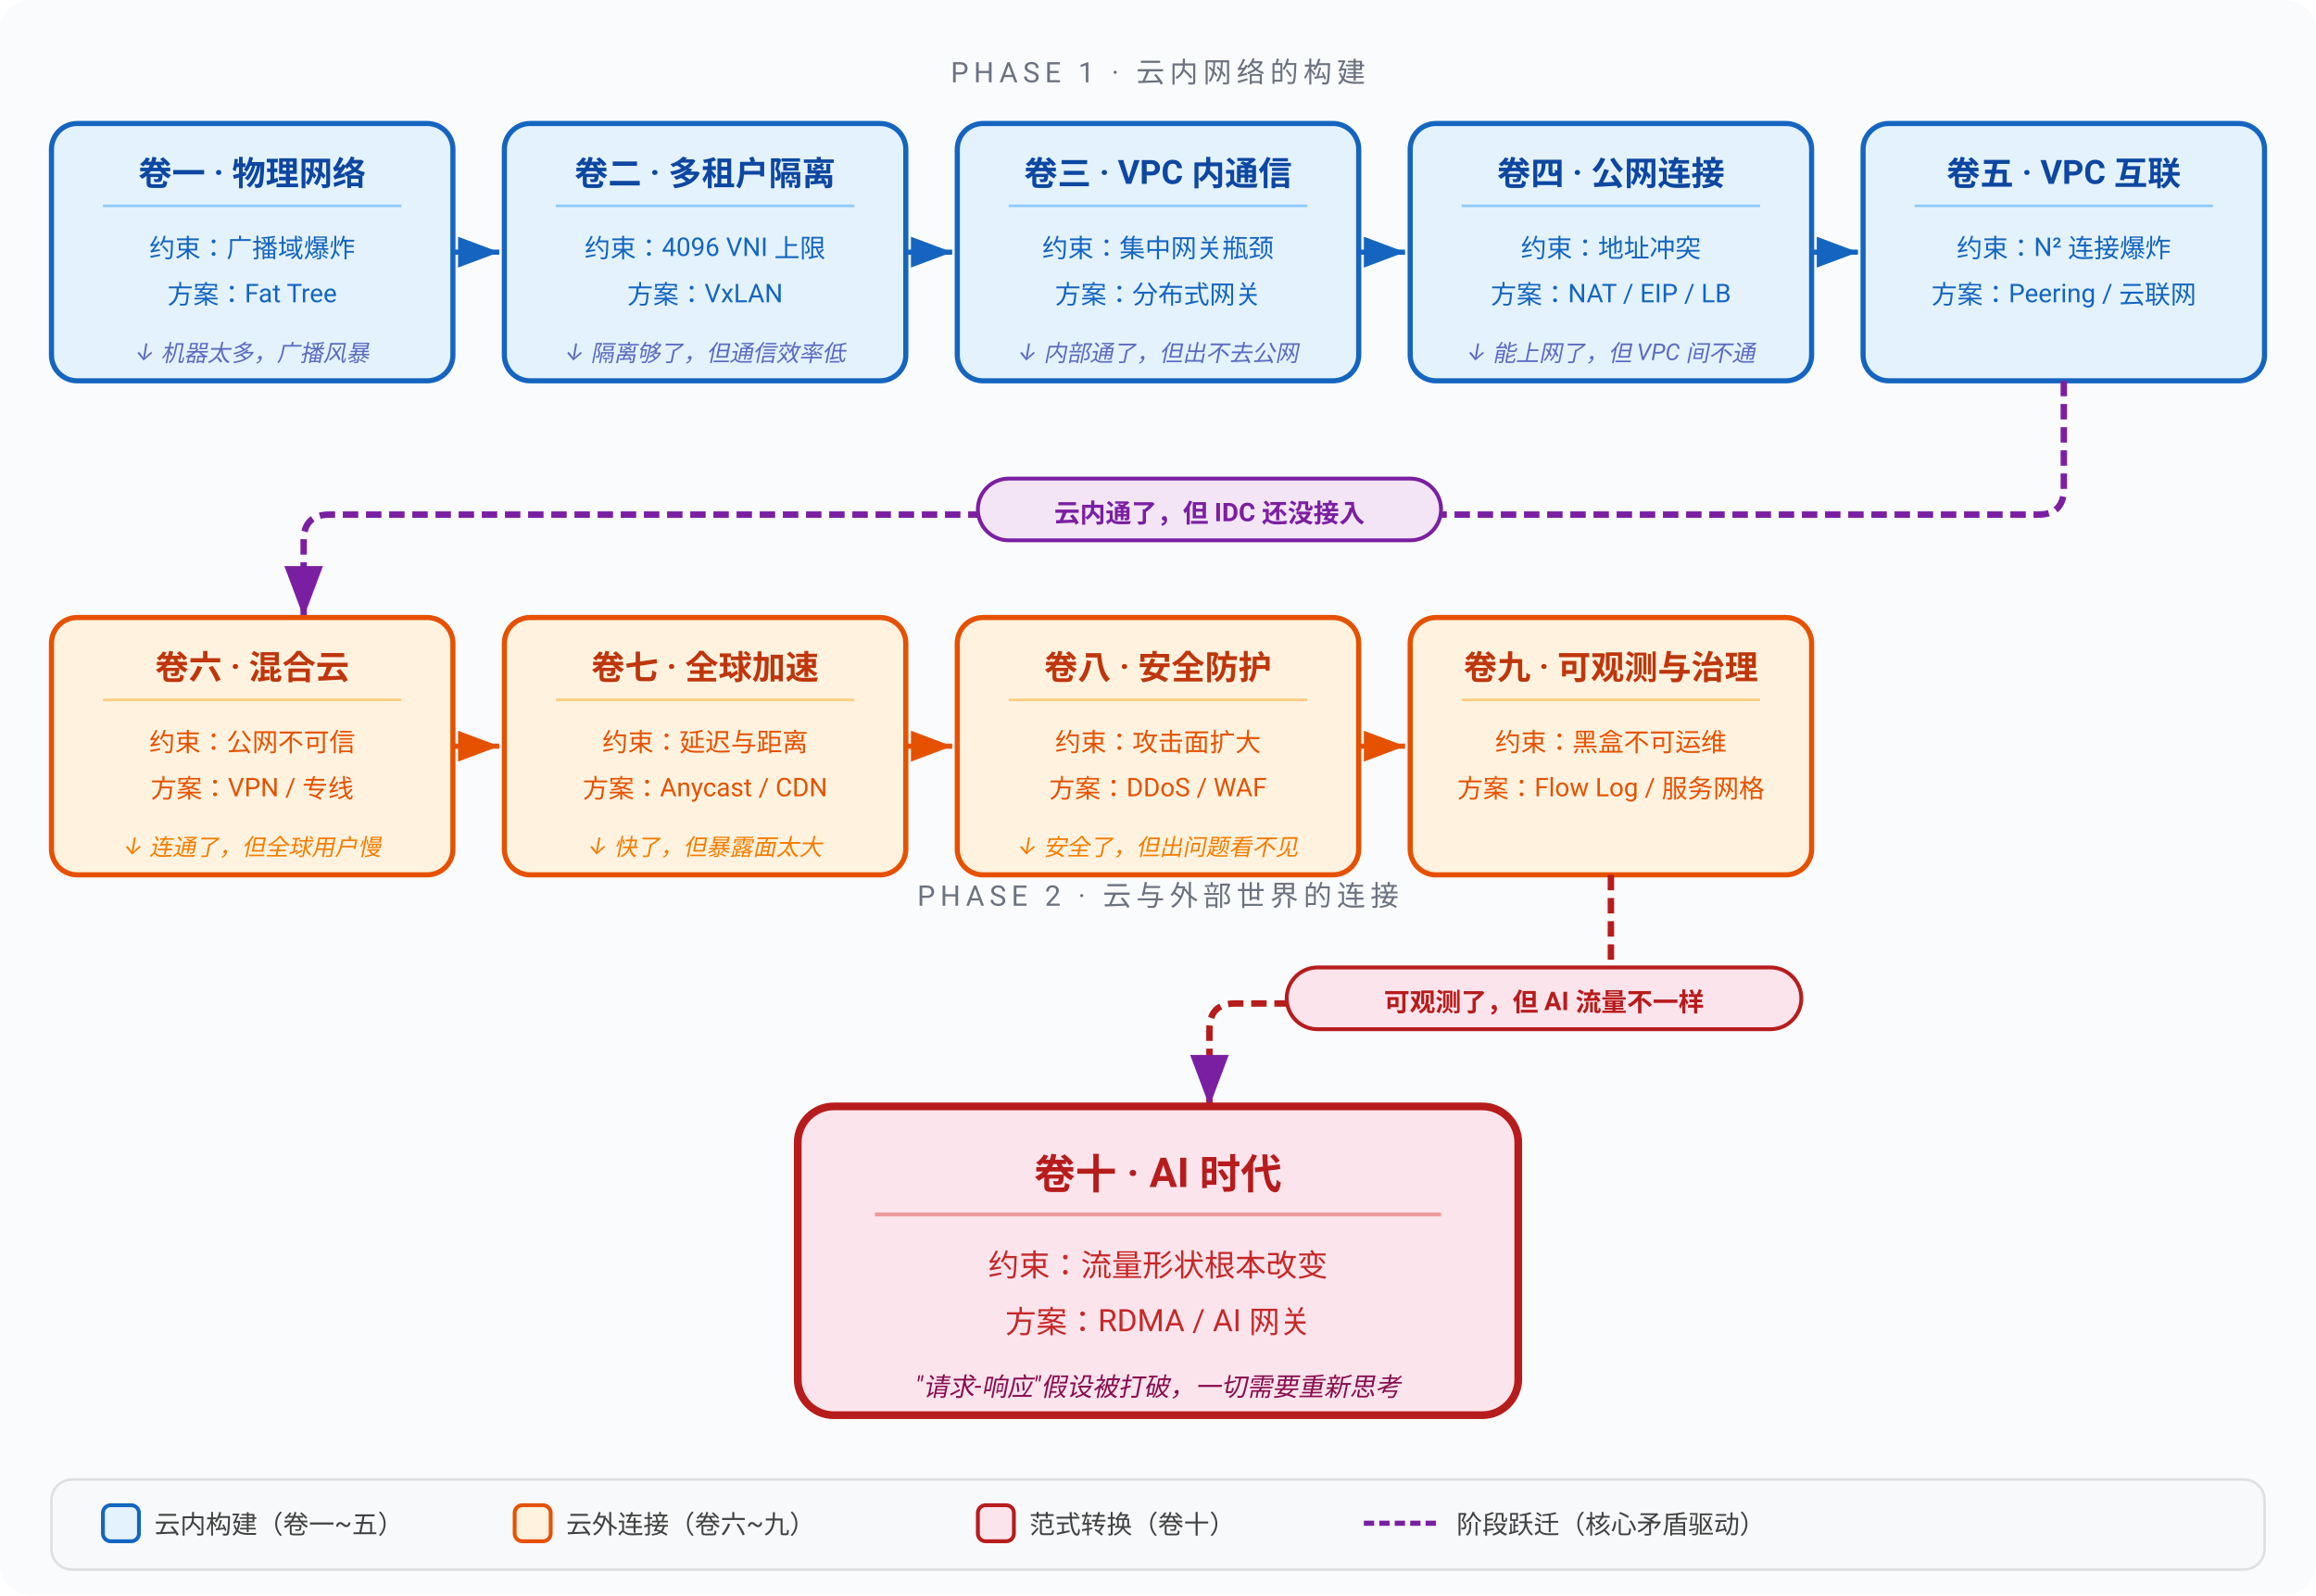
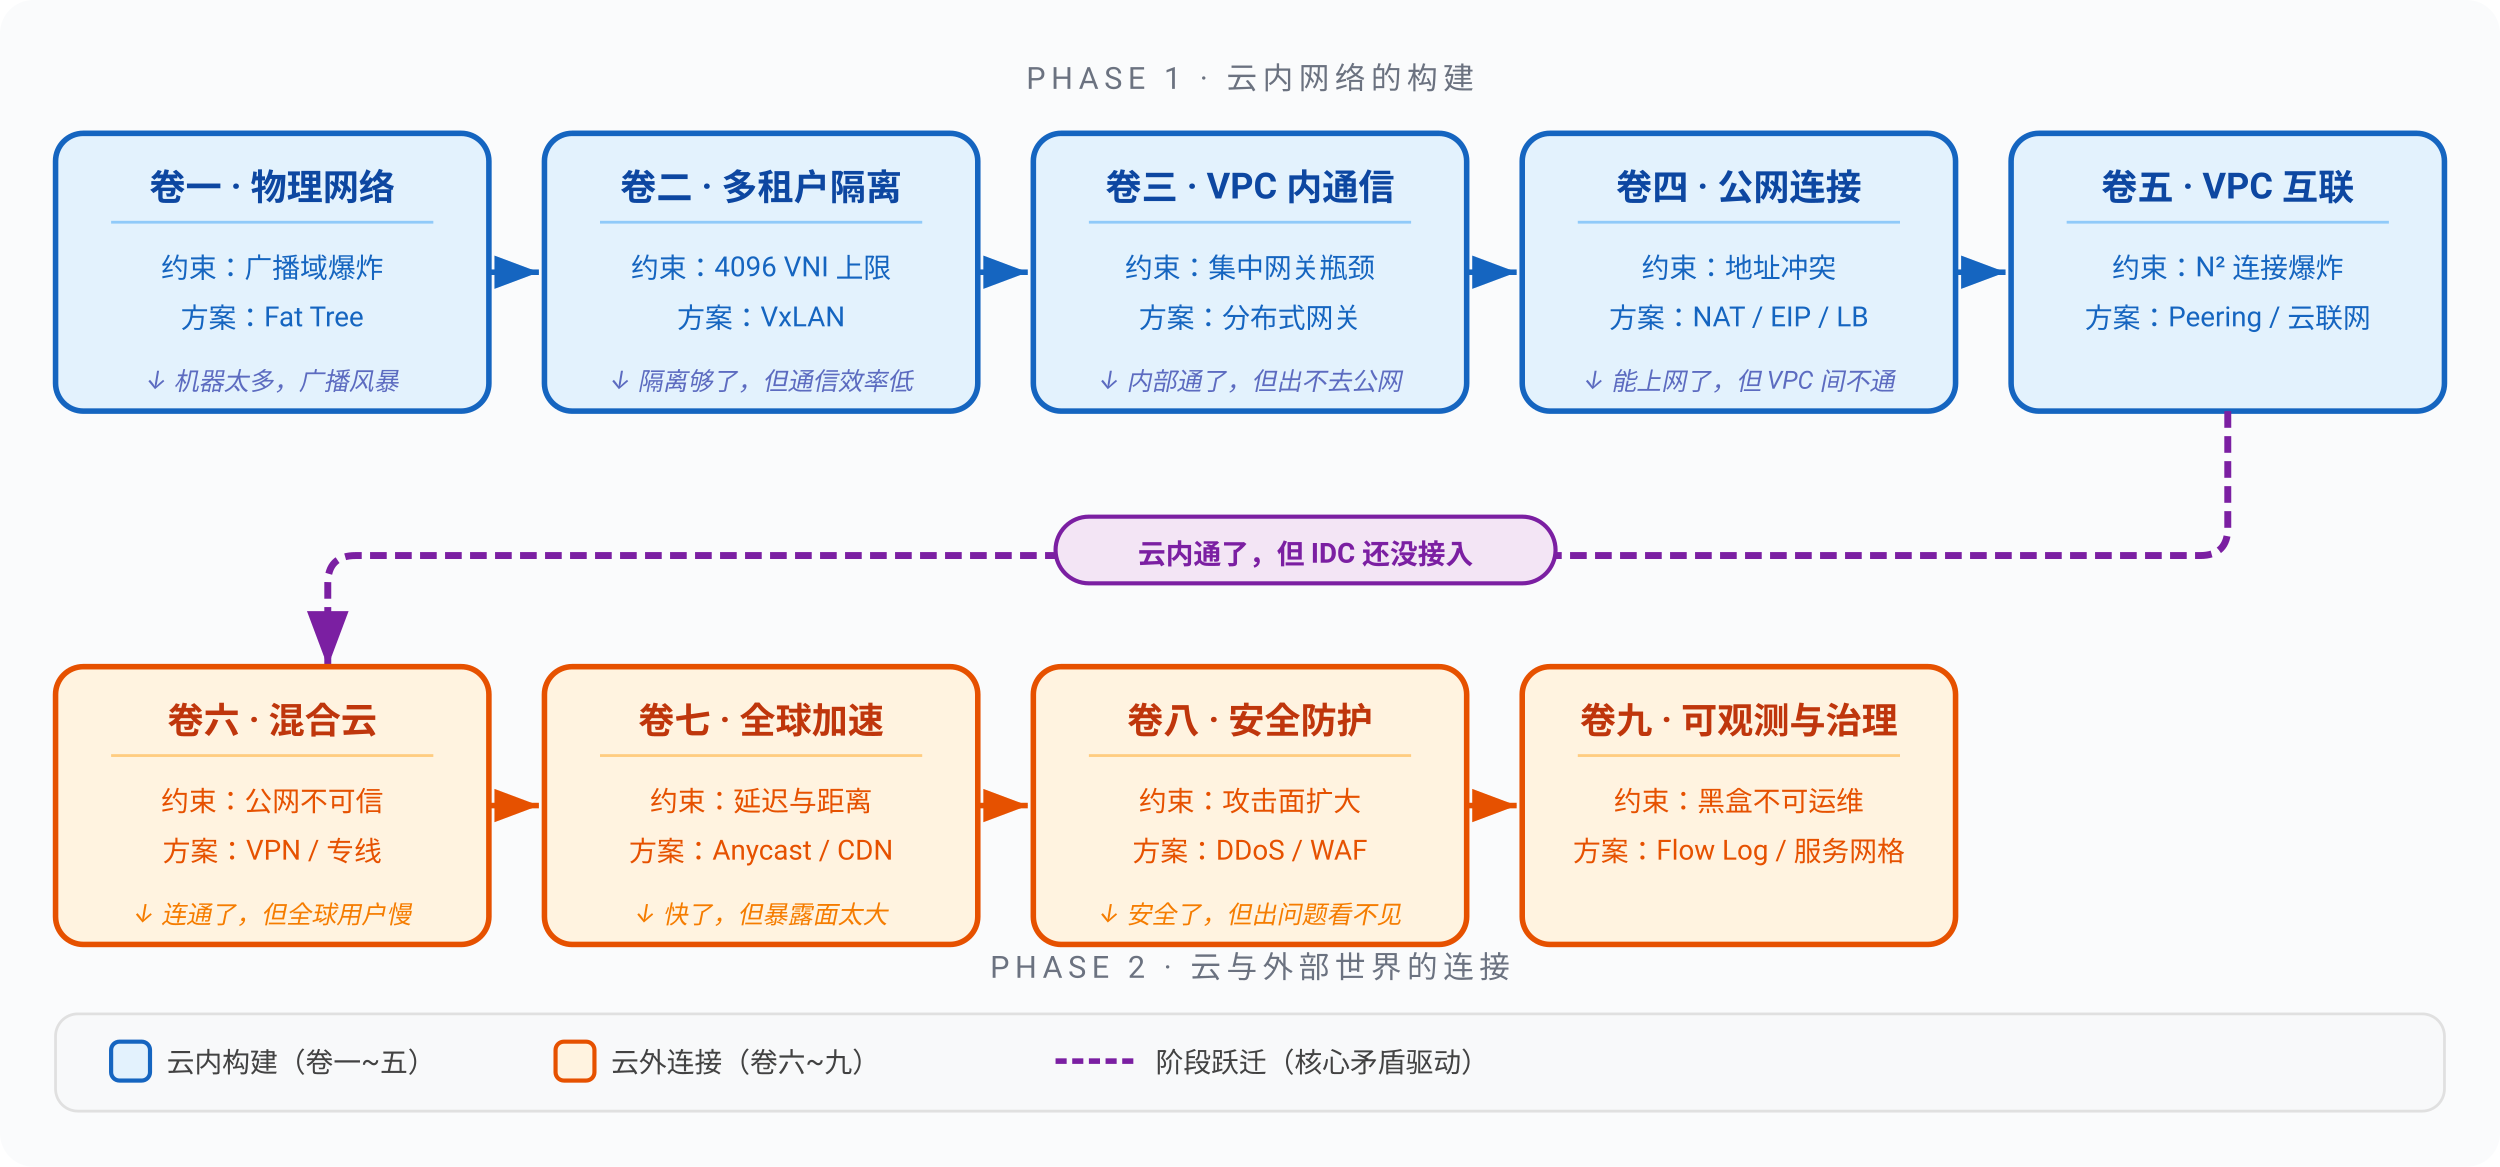
- <svg xmlns="http://www.w3.org/2000/svg" viewBox="0 0 900 620" style="font-family:-apple-system,BlinkMacSystemFont,'Segoe UI',Roboto,sans-serif">
-   <rect width="900" height="620" rx="12" fill="#fafbfc" />
+ <svg xmlns="http://www.w3.org/2000/svg" viewBox="0 0 900 420" style="font-family:-apple-system,BlinkMacSystemFont,'Segoe UI',Roboto,sans-serif">
+   <rect width="900" height="420" rx="12" fill="#fafbfc" />
  <text x="450" y="32" text-anchor="middle" font-size="11" fill="#6b7280" letter-spacing="2">PHASE 1 · 云内网络的构建</text>
  <text x="450" y="352" text-anchor="middle" font-size="11" fill="#6b7280" letter-spacing="2">PHASE 2 · 云与外部世界的连接</text>
  <rect x="20" y="48" width="156" height="100" rx="10" fill="#e3f2fd" stroke="#1565c0" stroke-width="2" />
  <text x="98" y="72" text-anchor="middle" font-size="13" font-weight="bold" fill="#0d47a1">卷一 · 物理网络</text>
  <line x1="40" y1="80" x2="156" y2="80" stroke="#90caf9" stroke-width="1" />
  <text x="98" y="100" text-anchor="middle" font-size="10" fill="#1565c0">约束：广播域爆炸</text>
  <text x="98" y="118" text-anchor="middle" font-size="10" fill="#1565c0">方案：Fat Tree</text>
  <text x="98" y="140" text-anchor="middle" font-size="9" fill="#5c6bc0" font-style="italic">↓ 机器太多，广播风暴</text>
  <rect x="196" y="48" width="156" height="100" rx="10" fill="#e3f2fd" stroke="#1565c0" stroke-width="2" />
  <text x="274" y="72" text-anchor="middle" font-size="13" font-weight="bold" fill="#0d47a1">卷二 · 多租户隔离</text>
  <line x1="216" y1="80" x2="332" y2="80" stroke="#90caf9" stroke-width="1" />
  <text x="274" y="100" text-anchor="middle" font-size="10" fill="#1565c0">约束：4096 VNI 上限</text>
  <text x="274" y="118" text-anchor="middle" font-size="10" fill="#1565c0">方案：VxLAN</text>
  <text x="274" y="140" text-anchor="middle" font-size="9" fill="#5c6bc0" font-style="italic">↓ 隔离够了，但通信效率低</text>
  <rect x="372" y="48" width="156" height="100" rx="10" fill="#e3f2fd" stroke="#1565c0" stroke-width="2" />
  <text x="450" y="72" text-anchor="middle" font-size="13" font-weight="bold" fill="#0d47a1">卷三 · VPC 内通信</text>
  <line x1="392" y1="80" x2="508" y2="80" stroke="#90caf9" stroke-width="1" />
  <text x="450" y="100" text-anchor="middle" font-size="10" fill="#1565c0">约束：集中网关瓶颈</text>
  <text x="450" y="118" text-anchor="middle" font-size="10" fill="#1565c0">方案：分布式网关</text>
  <text x="450" y="140" text-anchor="middle" font-size="9" fill="#5c6bc0" font-style="italic">↓ 内部通了，但出不去公网</text>
  <rect x="548" y="48" width="156" height="100" rx="10" fill="#e3f2fd" stroke="#1565c0" stroke-width="2" />
  <text x="626" y="72" text-anchor="middle" font-size="13" font-weight="bold" fill="#0d47a1">卷四 · 公网连接</text>
  <line x1="568" y1="80" x2="684" y2="80" stroke="#90caf9" stroke-width="1" />
  <text x="626" y="100" text-anchor="middle" font-size="10" fill="#1565c0">约束：地址冲突</text>
  <text x="626" y="118" text-anchor="middle" font-size="10" fill="#1565c0">方案：NAT / EIP / LB</text>
  <text x="626" y="140" text-anchor="middle" font-size="9" fill="#5c6bc0" font-style="italic">↓ 能上网了，但 VPC 间不通</text>
  <rect x="724" y="48" width="156" height="100" rx="10" fill="#e3f2fd" stroke="#1565c0" stroke-width="2" />
  <text x="802" y="72" text-anchor="middle" font-size="13" font-weight="bold" fill="#0d47a1">卷五 · VPC 互联</text>
  <line x1="744" y1="80" x2="860" y2="80" stroke="#90caf9" stroke-width="1" />
  <text x="802" y="100" text-anchor="middle" font-size="10" fill="#1565c0">约束：N² 连接爆炸</text>
  <text x="802" y="118" text-anchor="middle" font-size="10" fill="#1565c0">方案：Peering / 云联网</text>
  <defs>
    <marker id="arrow-blue" markerWidth="8" markerHeight="6" refX="8" refY="3" orient="auto">
      <path d="M0,0 L8,3 L0,6" fill="#1565c0" />
    </marker>
    <marker id="arrow-orange" markerWidth="8" markerHeight="6" refX="8" refY="3" orient="auto">
      <path d="M0,0 L8,3 L0,6" fill="#e65100" />
    </marker>
    <marker id="arrow-turn" markerWidth="8" markerHeight="6" refX="8" refY="3" orient="auto">
      <path d="M0,0 L8,3 L0,6" fill="#7b1fa2" />
    </marker>
  </defs>
  <line x1="176" y1="98" x2="194" y2="98" stroke="#1565c0" stroke-width="2" marker-end="url(#arrow-blue)" />
  <line x1="352" y1="98" x2="370" y2="98" stroke="#1565c0" stroke-width="2" marker-end="url(#arrow-blue)" />
  <line x1="528" y1="98" x2="546" y2="98" stroke="#1565c0" stroke-width="2" marker-end="url(#arrow-blue)" />
  <line x1="704" y1="98" x2="722" y2="98" stroke="#1565c0" stroke-width="2" marker-end="url(#arrow-blue)" />
  <path d="M 802 148 L 802 190 Q 802 200 792 200 L 128 200 Q 118 200 118 210 L 118 240" fill="none" stroke="#7b1fa2" stroke-width="2.5" stroke-dasharray="6,3" marker-end="url(#arrow-turn)" />
  <rect x="380" y="186" width="180" height="24" rx="12" fill="#f3e5f5" stroke="#7b1fa2" stroke-width="1.5" />
  <text x="470" y="203" text-anchor="middle" font-size="10" fill="#7b1fa2" font-weight="bold">云内通了，但 IDC 还没接入</text>
  <rect x="20" y="240" width="156" height="100" rx="10" fill="#fff3e0" stroke="#e65100" stroke-width="2" />
  <text x="98" y="264" text-anchor="middle" font-size="13" font-weight="bold" fill="#bf360c">卷六 · 混合云</text>
  <line x1="40" y1="272" x2="156" y2="272" stroke="#ffcc80" stroke-width="1" />
  <text x="98" y="292" text-anchor="middle" font-size="10" fill="#e65100">约束：公网不可信</text>
  <text x="98" y="310" text-anchor="middle" font-size="10" fill="#e65100">方案：VPN / 专线</text>
  <text x="98" y="332" text-anchor="middle" font-size="9" fill="#f57c00" font-style="italic">↓ 连通了，但全球用户慢</text>
  <rect x="196" y="240" width="156" height="100" rx="10" fill="#fff3e0" stroke="#e65100" stroke-width="2" />
  <text x="274" y="264" text-anchor="middle" font-size="13" font-weight="bold" fill="#bf360c">卷七 · 全球加速</text>
  <line x1="216" y1="272" x2="332" y2="272" stroke="#ffcc80" stroke-width="1" />
  <text x="274" y="292" text-anchor="middle" font-size="10" fill="#e65100">约束：延迟与距离</text>
  <text x="274" y="310" text-anchor="middle" font-size="10" fill="#e65100">方案：Anycast / CDN</text>
  <text x="274" y="332" text-anchor="middle" font-size="9" fill="#f57c00" font-style="italic">↓ 快了，但暴露面太大</text>
  <rect x="372" y="240" width="156" height="100" rx="10" fill="#fff3e0" stroke="#e65100" stroke-width="2" />
  <text x="450" y="264" text-anchor="middle" font-size="13" font-weight="bold" fill="#bf360c">卷八 · 安全防护</text>
  <line x1="392" y1="272" x2="508" y2="272" stroke="#ffcc80" stroke-width="1" />
  <text x="450" y="292" text-anchor="middle" font-size="10" fill="#e65100">约束：攻击面扩大</text>
  <text x="450" y="310" text-anchor="middle" font-size="10" fill="#e65100">方案：DDoS / WAF</text>
  <text x="450" y="332" text-anchor="middle" font-size="9" fill="#f57c00" font-style="italic">↓ 安全了，但出问题看不见</text>
  <rect x="548" y="240" width="156" height="100" rx="10" fill="#fff3e0" stroke="#e65100" stroke-width="2" />
  <text x="626" y="264" text-anchor="middle" font-size="13" font-weight="bold" fill="#bf360c">卷九 · 可观测与治理</text>
  <line x1="568" y1="272" x2="684" y2="272" stroke="#ffcc80" stroke-width="1" />
  <text x="626" y="292" text-anchor="middle" font-size="10" fill="#e65100">约束：黑盒不可运维</text>
  <text x="626" y="310" text-anchor="middle" font-size="10" fill="#e65100">方案：Flow Log / 服务网格</text>
  <line x1="176" y1="290" x2="194" y2="290" stroke="#e65100" stroke-width="2" marker-end="url(#arrow-orange)" />
  <line x1="352" y1="290" x2="370" y2="290" stroke="#e65100" stroke-width="2" marker-end="url(#arrow-orange)" />
  <line x1="528" y1="290" x2="546" y2="290" stroke="#e65100" stroke-width="2" marker-end="url(#arrow-orange)" />
-   <path d="M 626 340 L 626 380 Q 626 390 616 390 L 480 390 Q 470 390 470 400 L 470 430" fill="none" stroke="#b71c1c" stroke-width="2.5" stroke-dasharray="6,3" marker-end="url(#arrow-turn)" />
-   <rect x="500" y="376" width="200" height="24" rx="12" fill="#fce4ec" stroke="#b71c1c" stroke-width="1.5" />
-   <text x="600" y="393" text-anchor="middle" font-size="10" fill="#b71c1c" font-weight="bold">可观测了，但 AI 流量不一样</text>
-   <rect x="310" y="430" width="280" height="120" rx="14" fill="#fce4ec" stroke="#b71c1c" stroke-width="3" />
-   <text x="450" y="462" text-anchor="middle" font-size="16" font-weight="bold" fill="#b71c1c">卷十 · AI 时代</text>
-   <line x1="340" y1="472" x2="560" y2="472" stroke="#ef9a9a" stroke-width="1.5" />
-   <text x="450" y="496" text-anchor="middle" font-size="12" fill="#c62828">约束：流量形状根本改变</text>
-   <text x="450" y="518" text-anchor="middle" font-size="12" fill="#c62828">方案：RDMA / AI 网关</text>
-   <text x="450" y="542" text-anchor="middle" font-size="10" fill="#880e4f" font-style="italic">"请求-响应"假设被打破，一切需要重新思考</text>
-   <rect x="20" y="575" width="860" height="35" rx="8" fill="#f8f9fa" stroke="#e0e0e0" stroke-width="1" />
-   <rect x="40" y="585" width="14" height="14" rx="3" fill="#e3f2fd" stroke="#1565c0" stroke-width="1.5" />
-   <text x="60" y="596" font-size="10" fill="#424242">云内构建（卷一~五）</text>
-   <rect x="200" y="585" width="14" height="14" rx="3" fill="#fff3e0" stroke="#e65100" stroke-width="1.5" />
-   <text x="220" y="596" font-size="10" fill="#424242">云外连接（卷六~九）</text>
-   <rect x="380" y="585" width="14" height="14" rx="3" fill="#fce4ec" stroke="#b71c1c" stroke-width="1.5" />
-   <text x="400" y="596" font-size="10" fill="#424242">范式转换（卷十）</text>
-   <line x1="530" y1="592" x2="560" y2="592" stroke="#7b1fa2" stroke-width="2" stroke-dasharray="4,2" />
-   <text x="566" y="596" font-size="10" fill="#424242">阶段跃迁（核心矛盾驱动）</text>
+   <rect x="20" y="365" width="860" height="35" rx="8" fill="#f8f9fa" stroke="#e0e0e0" stroke-width="1" />
+   <rect x="40" y="375" width="14" height="14" rx="3" fill="#e3f2fd" stroke="#1565c0" stroke-width="1.5" />
+   <text x="60" y="386" font-size="10" fill="#424242">云内构建（卷一~五）</text>
+   <rect x="200" y="375" width="14" height="14" rx="3" fill="#fff3e0" stroke="#e65100" stroke-width="1.5" />
+   <text x="220" y="386" font-size="10" fill="#424242">云外连接（卷六~九）</text>
+   <line x1="380" y1="382" x2="410" y2="382" stroke="#7b1fa2" stroke-width="2" stroke-dasharray="4,2" />
+   <text x="416" y="386" font-size="10" fill="#424242">阶段跃迁（核心矛盾驱动）</text>
</svg>
